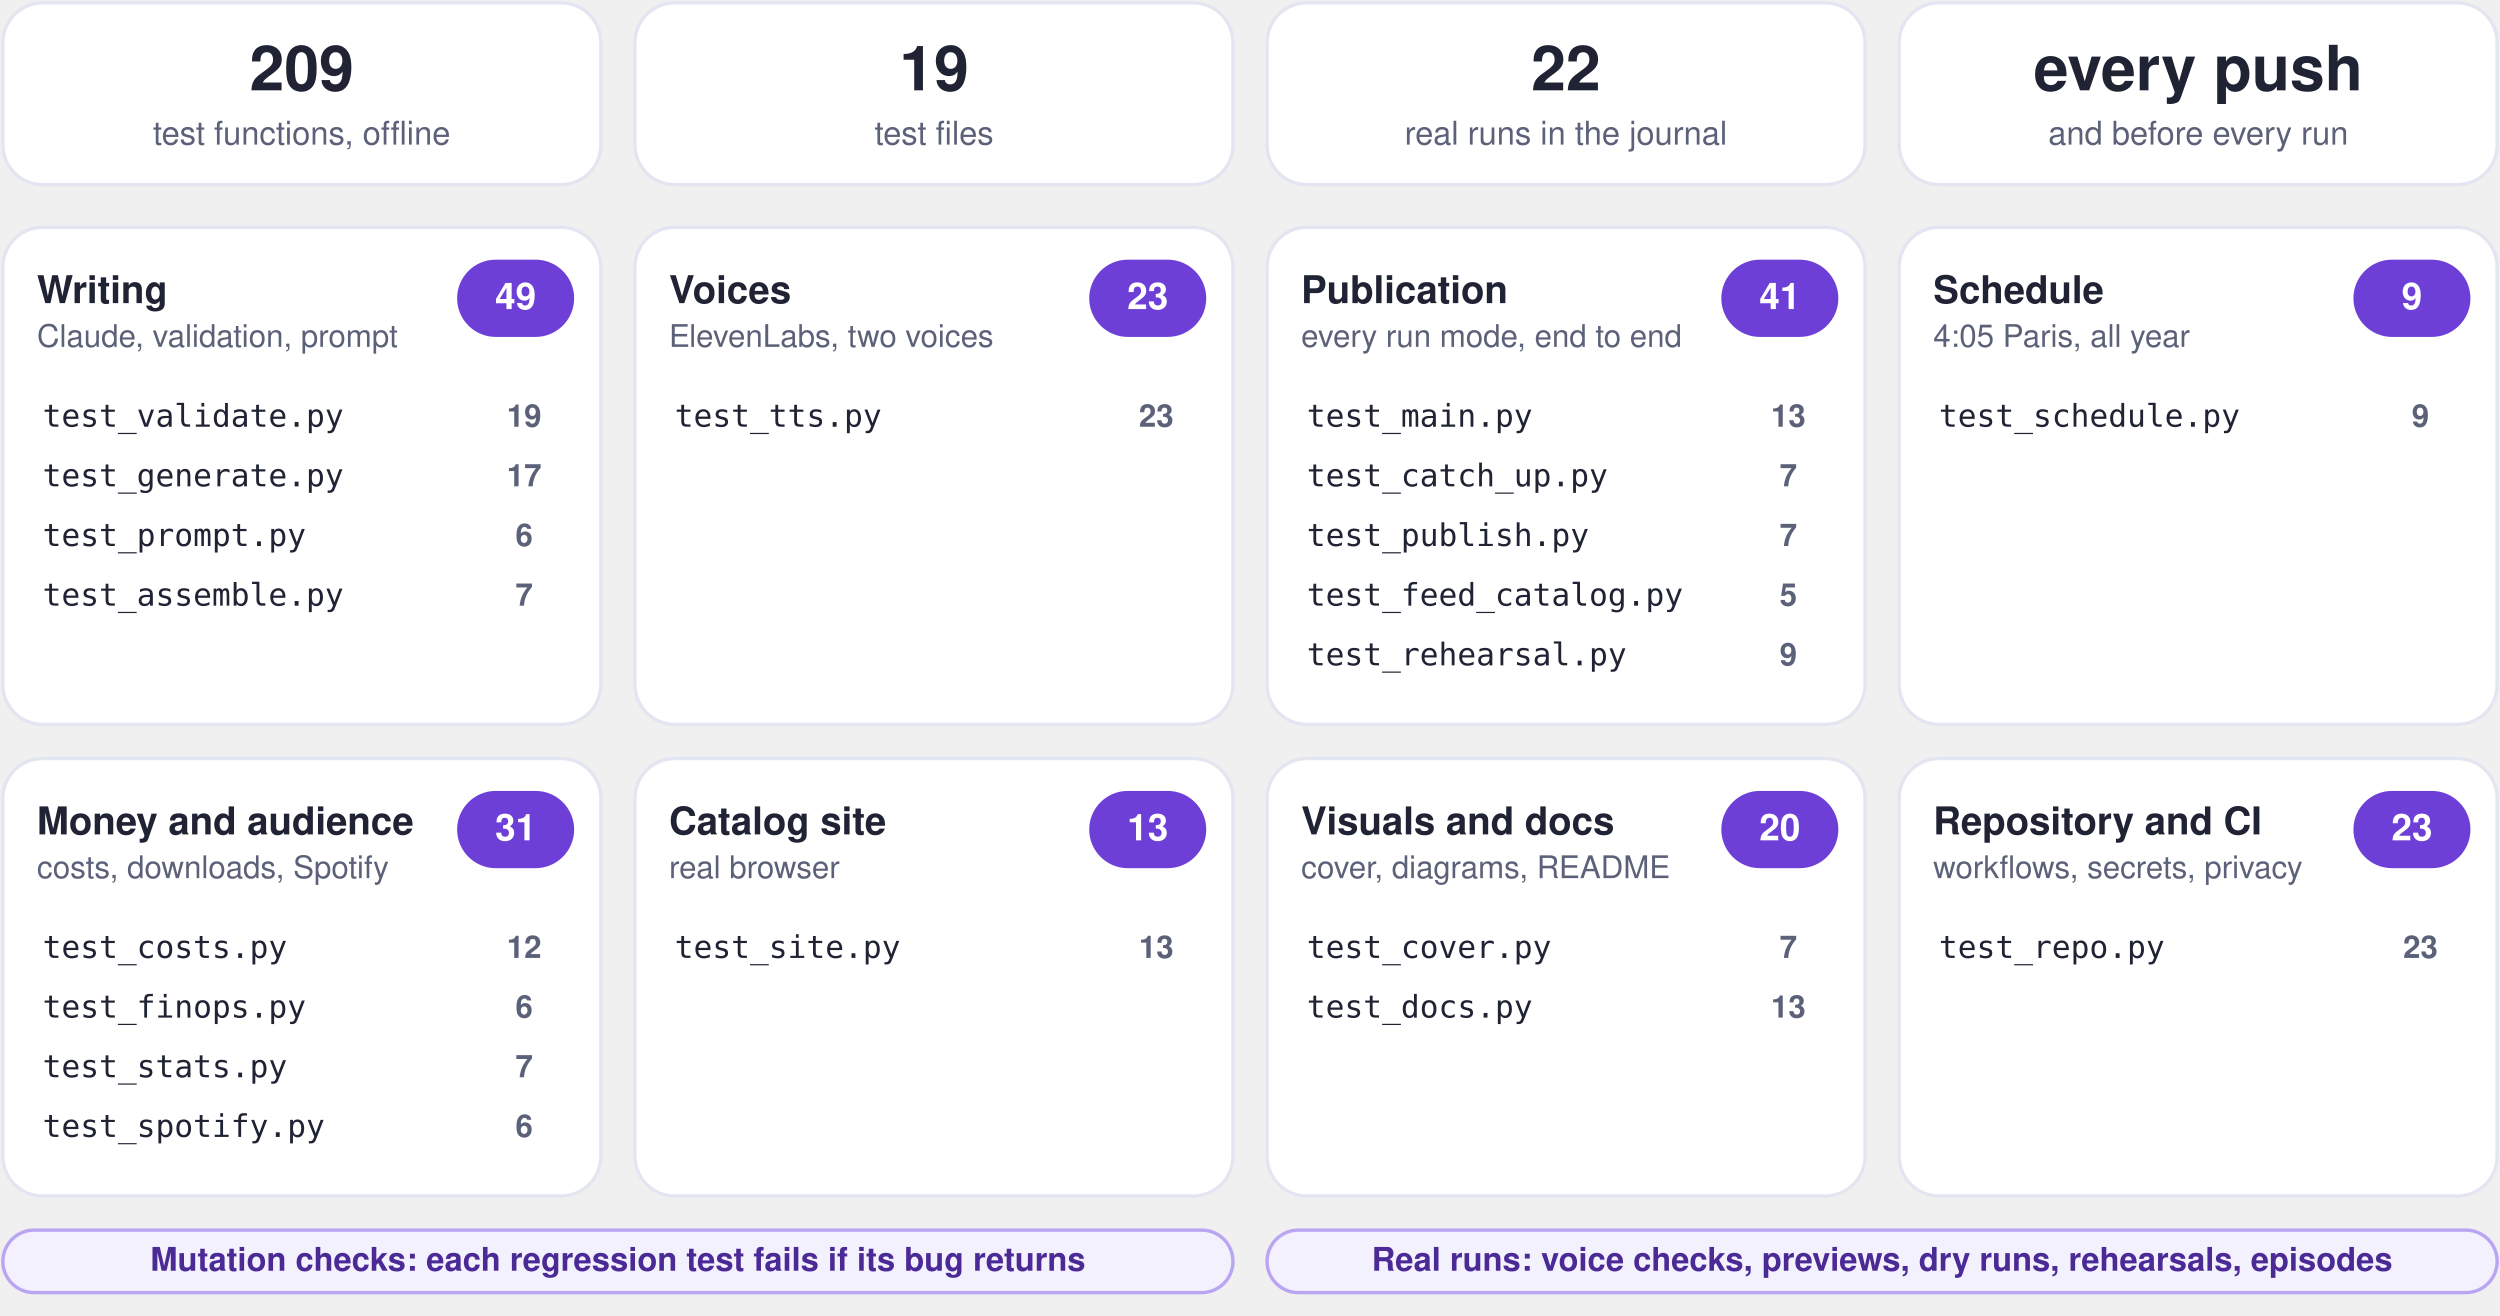
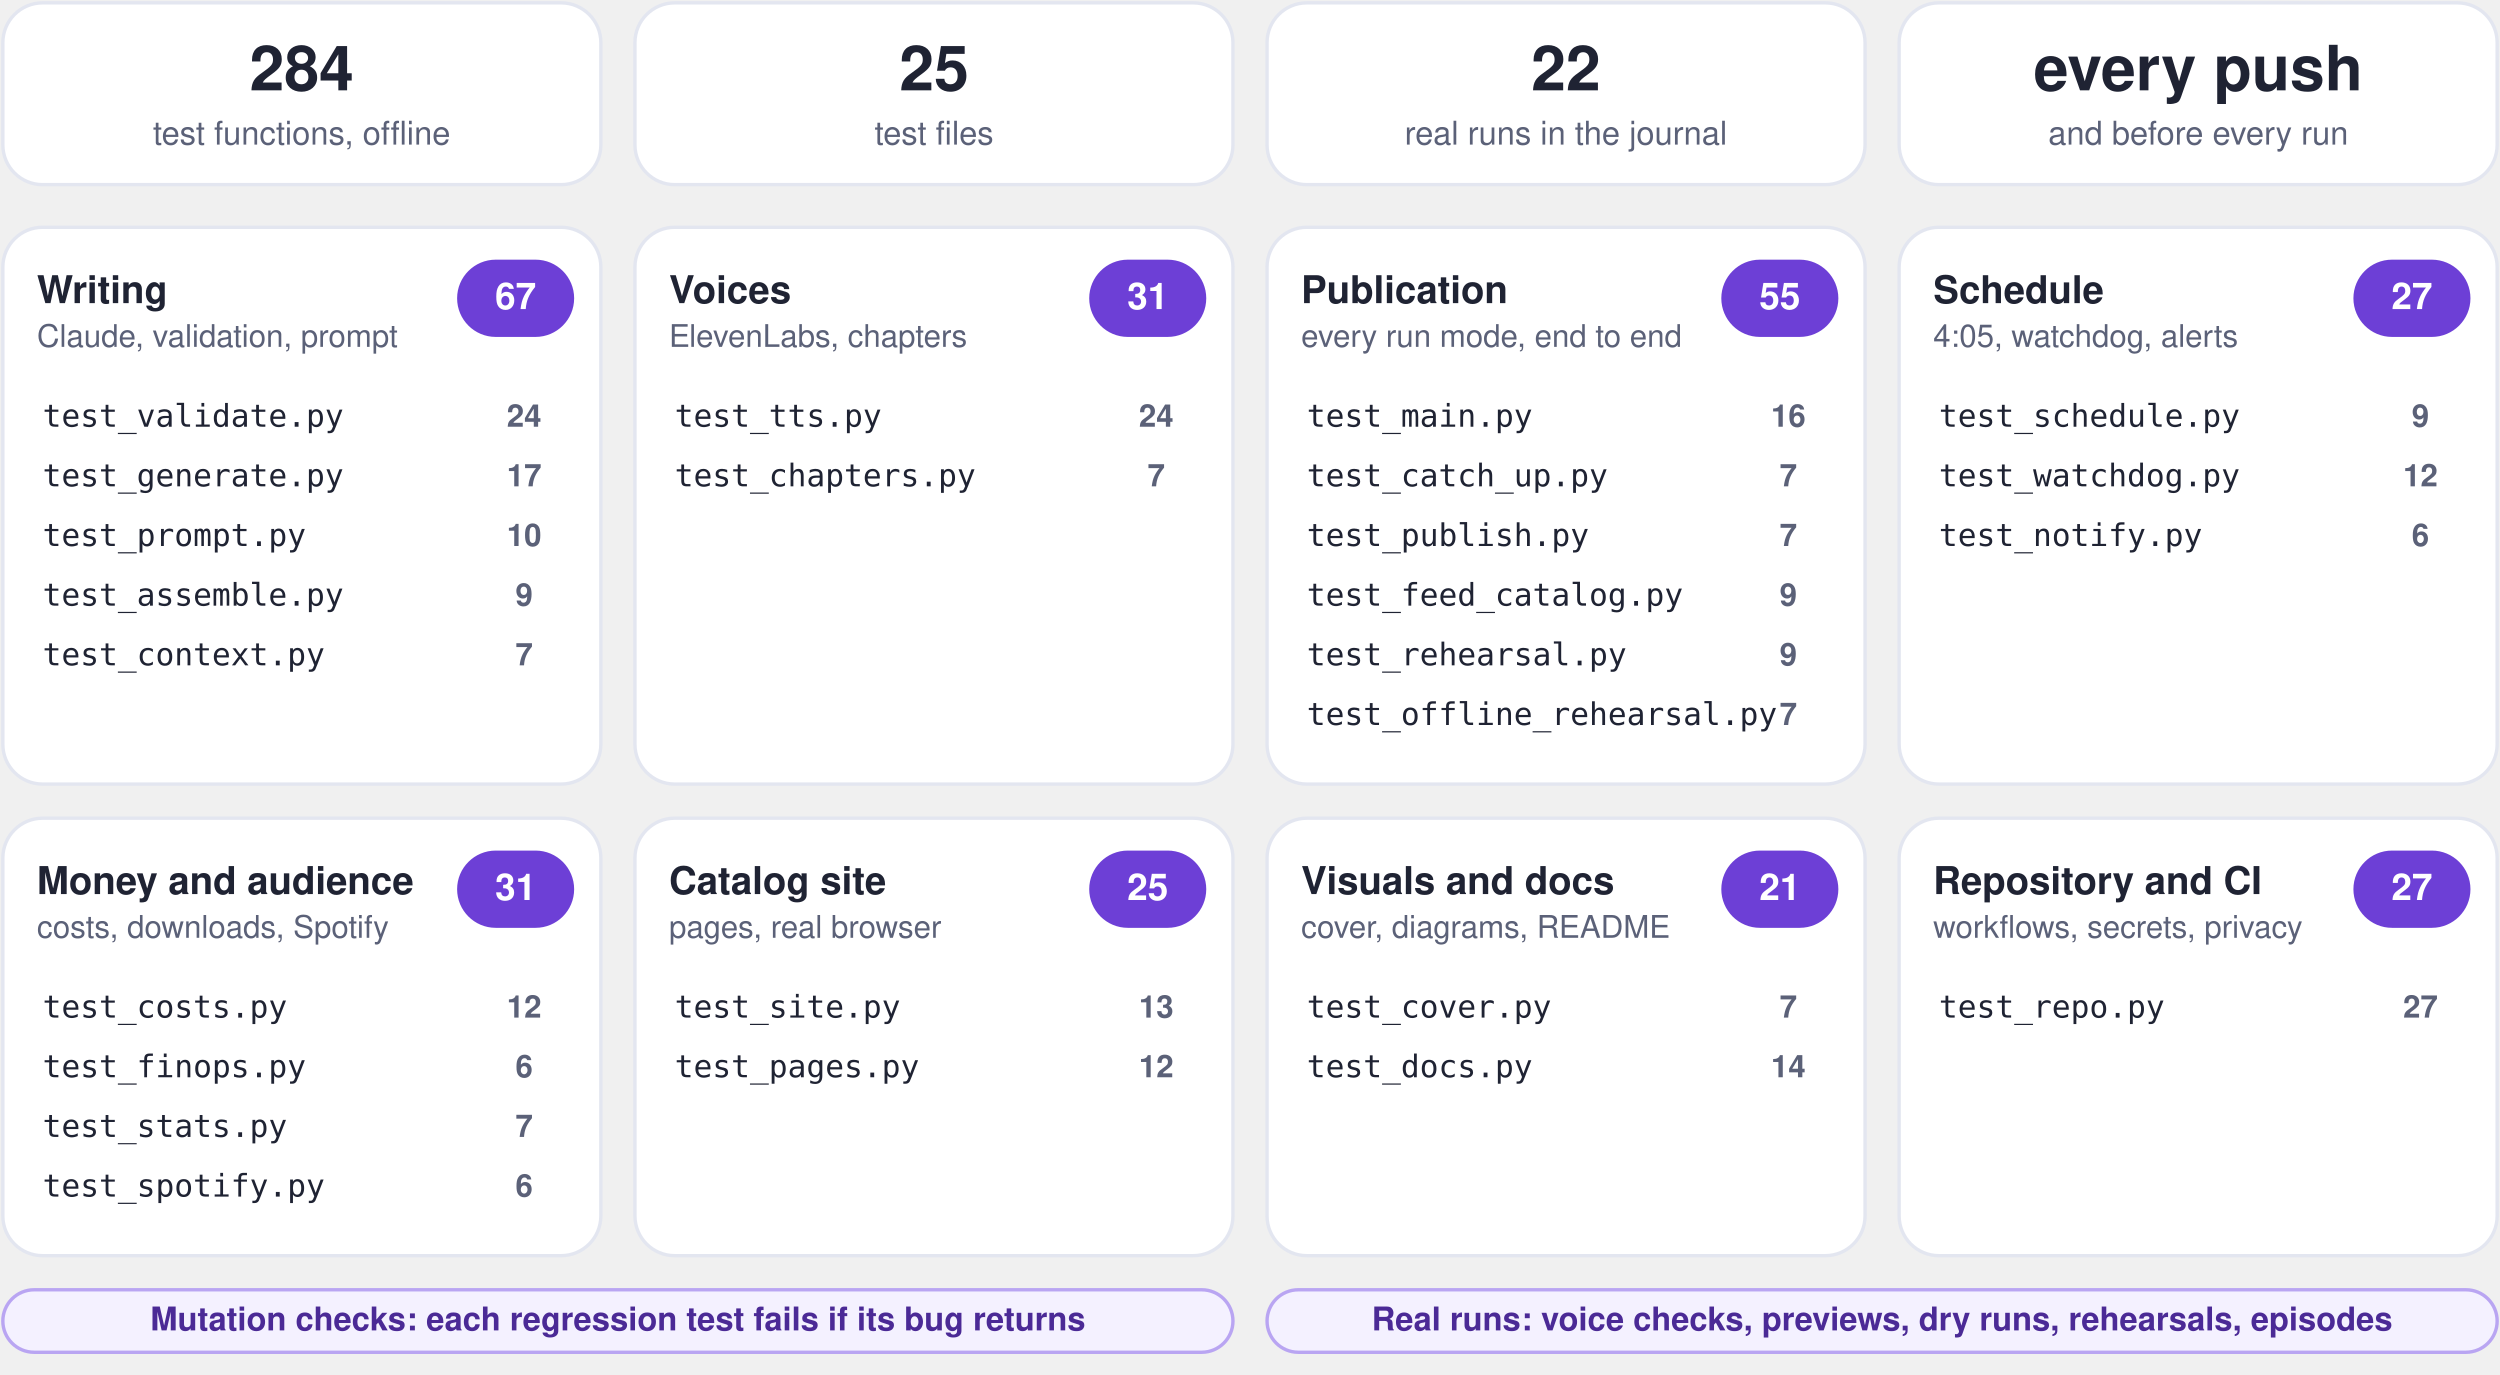
- <svg xmlns="http://www.w3.org/2000/svg" viewBox="0 0 880 463" width="880" height="463" role="img" aria-label="Test plan: 209 offline tests in 19 files">
+ <svg xmlns="http://www.w3.org/2000/svg" viewBox="0 0 880 484" width="880" height="484" role="img" aria-label="Test plan: 284 offline tests in 25 files">
  <g class="box">
    <rect x="1.0" y="1.0" width="210.5" height="64.0" rx="14" fill="#ffffff" stroke="#e3e6f0" stroke-width="1.2" class="frame" />
-     <text x="106.2" y="31.8" font-family="-apple-system, BlinkMacSystemFont, 'Segoe UI', Helvetica, Arial, sans-serif" font-size="22" font-weight="750" fill="#1f2333" text-anchor="middle">209</text>
+     <text x="106.2" y="31.8" font-family="-apple-system, BlinkMacSystemFont, 'Segoe UI', Helvetica, Arial, sans-serif" font-size="22" font-weight="750" fill="#1f2333" text-anchor="middle">284</text>
    <text x="106.2" y="50.9" font-family="-apple-system, BlinkMacSystemFont, 'Segoe UI', Helvetica, Arial, sans-serif" font-size="11.5" font-weight="500" fill="#5b6178" text-anchor="middle">test functions, offline</text>
  </g>
  <g class="box">
    <rect x="223.5" y="1.0" width="210.5" height="64.0" rx="14" fill="#ffffff" stroke="#e3e6f0" stroke-width="1.2" class="frame" />
-     <text x="328.8" y="31.8" font-family="-apple-system, BlinkMacSystemFont, 'Segoe UI', Helvetica, Arial, sans-serif" font-size="22" font-weight="750" fill="#1f2333" text-anchor="middle">19</text>
+     <text x="328.8" y="31.8" font-family="-apple-system, BlinkMacSystemFont, 'Segoe UI', Helvetica, Arial, sans-serif" font-size="22" font-weight="750" fill="#1f2333" text-anchor="middle">25</text>
    <text x="328.8" y="50.9" font-family="-apple-system, BlinkMacSystemFont, 'Segoe UI', Helvetica, Arial, sans-serif" font-size="11.5" font-weight="500" fill="#5b6178" text-anchor="middle">test files</text>
  </g>
  <g class="box">
    <rect x="446.0" y="1.0" width="210.5" height="64.0" rx="14" fill="#ffffff" stroke="#e3e6f0" stroke-width="1.2" class="frame" />
    <text x="551.2" y="31.8" font-family="-apple-system, BlinkMacSystemFont, 'Segoe UI', Helvetica, Arial, sans-serif" font-size="22" font-weight="750" fill="#1f2333" text-anchor="middle">22</text>
    <text x="551.2" y="50.9" font-family="-apple-system, BlinkMacSystemFont, 'Segoe UI', Helvetica, Arial, sans-serif" font-size="11.5" font-weight="500" fill="#5b6178" text-anchor="middle">real runs in the journal</text>
  </g>
  <g class="box">
    <rect x="668.5" y="1.0" width="210.5" height="64.0" rx="14" fill="#ffffff" stroke="#e3e6f0" stroke-width="1.2" class="frame" />
    <text x="773.8" y="31.8" font-family="-apple-system, BlinkMacSystemFont, 'Segoe UI', Helvetica, Arial, sans-serif" font-size="22" font-weight="750" fill="#1f2333" text-anchor="middle">every push</text>
    <text x="773.8" y="50.9" font-family="-apple-system, BlinkMacSystemFont, 'Segoe UI', Helvetica, Arial, sans-serif" font-size="11.5" font-weight="500" fill="#5b6178" text-anchor="middle">and before every run</text>
  </g>
-   <rect x="1.0" y="80.0" width="210.5" height="175.0" rx="14" fill="#ffffff" stroke="#e3e6f0" stroke-width="1.2" />
+   <rect x="1.0" y="80.0" width="210.5" height="196.0" rx="14" fill="#ffffff" stroke="#e3e6f0" stroke-width="1.2" />
  <g class="box">
    <rect x="9.0" y="90.0" width="152.5" height="40.0" rx="12" fill="none" stroke="none" stroke-width="1.2" class="frame" />
    <text x="13.0" y="106.7" font-family="-apple-system, BlinkMacSystemFont, 'Segoe UI', Helvetica, Arial, sans-serif" font-size="13.5" font-weight="700" fill="#1f2333" text-anchor="start">Writing</text>
    <text x="13.0" y="122.1" font-family="-apple-system, BlinkMacSystemFont, 'Segoe UI', Helvetica, Arial, sans-serif" font-size="11" font-weight="400" fill="#5b6178" text-anchor="start">Claude, validation, prompt</text>
  </g>
  <g class="box">
    <rect x="161.5" y="92.0" width="40.0" height="26.0" rx="13" fill="#6d3fd6" stroke="#6d3fd6" stroke-width="1.2" class="frame" />
-     <text x="181.5" y="108.8" font-family="-apple-system, BlinkMacSystemFont, 'Segoe UI', Helvetica, Arial, sans-serif" font-size="13" font-weight="700" fill="#ffffff" text-anchor="middle">49</text>
+     <text x="181.5" y="108.8" font-family="-apple-system, BlinkMacSystemFont, 'Segoe UI', Helvetica, Arial, sans-serif" font-size="13" font-weight="700" fill="#ffffff" text-anchor="middle">67</text>
  </g>
  <g class="box">
    <rect x="11.0" y="138.0" width="190.5" height="18.0" rx="12" fill="none" stroke="none" stroke-width="1.2" class="frame" />
    <text x="15.0" y="150.2" font-family="ui-monospace, SFMono-Regular, Menlo, Consolas, monospace" font-size="11" font-weight="500" fill="#1f2333" text-anchor="start">test_validate.py</text>
  </g>
  <g class="box">
    <rect x="167.5" y="138.0" width="34.0" height="18.0" rx="12" fill="none" stroke="none" stroke-width="1.2" class="frame" />
-     <text x="184.5" y="150.2" font-family="-apple-system, BlinkMacSystemFont, 'Segoe UI', Helvetica, Arial, sans-serif" font-size="11" font-weight="700" fill="#5b6178" text-anchor="middle">19</text>
+     <text x="184.5" y="150.2" font-family="-apple-system, BlinkMacSystemFont, 'Segoe UI', Helvetica, Arial, sans-serif" font-size="11" font-weight="700" fill="#5b6178" text-anchor="middle">24</text>
  </g>
  <g class="box">
    <rect x="11.0" y="159.0" width="190.5" height="18.0" rx="12" fill="none" stroke="none" stroke-width="1.2" class="frame" />
    <text x="15.0" y="171.2" font-family="ui-monospace, SFMono-Regular, Menlo, Consolas, monospace" font-size="11" font-weight="500" fill="#1f2333" text-anchor="start">test_generate.py</text>
  </g>
  <g class="box">
    <rect x="167.5" y="159.0" width="34.0" height="18.0" rx="12" fill="none" stroke="none" stroke-width="1.2" class="frame" />
    <text x="184.5" y="171.2" font-family="-apple-system, BlinkMacSystemFont, 'Segoe UI', Helvetica, Arial, sans-serif" font-size="11" font-weight="700" fill="#5b6178" text-anchor="middle">17</text>
  </g>
  <g class="box">
    <rect x="11.0" y="180.0" width="190.5" height="18.0" rx="12" fill="none" stroke="none" stroke-width="1.2" class="frame" />
    <text x="15.0" y="192.2" font-family="ui-monospace, SFMono-Regular, Menlo, Consolas, monospace" font-size="11" font-weight="500" fill="#1f2333" text-anchor="start">test_prompt.py</text>
  </g>
  <g class="box">
    <rect x="167.5" y="180.0" width="34.0" height="18.0" rx="12" fill="none" stroke="none" stroke-width="1.2" class="frame" />
-     <text x="184.5" y="192.2" font-family="-apple-system, BlinkMacSystemFont, 'Segoe UI', Helvetica, Arial, sans-serif" font-size="11" font-weight="700" fill="#5b6178" text-anchor="middle">6</text>
+     <text x="184.5" y="192.2" font-family="-apple-system, BlinkMacSystemFont, 'Segoe UI', Helvetica, Arial, sans-serif" font-size="11" font-weight="700" fill="#5b6178" text-anchor="middle">10</text>
  </g>
  <g class="box">
    <rect x="11.0" y="201.0" width="190.5" height="18.0" rx="12" fill="none" stroke="none" stroke-width="1.2" class="frame" />
    <text x="15.0" y="213.2" font-family="ui-monospace, SFMono-Regular, Menlo, Consolas, monospace" font-size="11" font-weight="500" fill="#1f2333" text-anchor="start">test_assemble.py</text>
  </g>
  <g class="box">
    <rect x="167.5" y="201.0" width="34.0" height="18.0" rx="12" fill="none" stroke="none" stroke-width="1.2" class="frame" />
-     <text x="184.5" y="213.2" font-family="-apple-system, BlinkMacSystemFont, 'Segoe UI', Helvetica, Arial, sans-serif" font-size="11" font-weight="700" fill="#5b6178" text-anchor="middle">7</text>
-   </g>
-   <rect x="223.5" y="80.0" width="210.5" height="175.0" rx="14" fill="#ffffff" stroke="#e3e6f0" stroke-width="1.2" />
+     <text x="184.5" y="213.2" font-family="-apple-system, BlinkMacSystemFont, 'Segoe UI', Helvetica, Arial, sans-serif" font-size="11" font-weight="700" fill="#5b6178" text-anchor="middle">9</text>
+   </g>
+   <g class="box">
+     <rect x="11.0" y="222.0" width="190.5" height="18.0" rx="12" fill="none" stroke="none" stroke-width="1.2" class="frame" />
+     <text x="15.0" y="234.2" font-family="ui-monospace, SFMono-Regular, Menlo, Consolas, monospace" font-size="11" font-weight="500" fill="#1f2333" text-anchor="start">test_context.py</text>
+   </g>
+   <g class="box">
+     <rect x="167.5" y="222.0" width="34.0" height="18.0" rx="12" fill="none" stroke="none" stroke-width="1.2" class="frame" />
+     <text x="184.5" y="234.2" font-family="-apple-system, BlinkMacSystemFont, 'Segoe UI', Helvetica, Arial, sans-serif" font-size="11" font-weight="700" fill="#5b6178" text-anchor="middle">7</text>
+   </g>
+   <rect x="223.5" y="80.0" width="210.5" height="196.0" rx="14" fill="#ffffff" stroke="#e3e6f0" stroke-width="1.2" />
  <g class="box">
    <rect x="231.5" y="90.0" width="152.5" height="40.0" rx="12" fill="none" stroke="none" stroke-width="1.2" class="frame" />
    <text x="235.5" y="106.7" font-family="-apple-system, BlinkMacSystemFont, 'Segoe UI', Helvetica, Arial, sans-serif" font-size="13.5" font-weight="700" fill="#1f2333" text-anchor="start">Voices</text>
-     <text x="235.5" y="122.1" font-family="-apple-system, BlinkMacSystemFont, 'Segoe UI', Helvetica, Arial, sans-serif" font-size="11" font-weight="400" fill="#5b6178" text-anchor="start">ElevenLabs, two voices</text>
+     <text x="235.5" y="122.1" font-family="-apple-system, BlinkMacSystemFont, 'Segoe UI', Helvetica, Arial, sans-serif" font-size="11" font-weight="400" fill="#5b6178" text-anchor="start">ElevenLabs, chapters</text>
  </g>
  <g class="box">
    <rect x="384.0" y="92.0" width="40.0" height="26.0" rx="13" fill="#6d3fd6" stroke="#6d3fd6" stroke-width="1.2" class="frame" />
-     <text x="404.0" y="108.8" font-family="-apple-system, BlinkMacSystemFont, 'Segoe UI', Helvetica, Arial, sans-serif" font-size="13" font-weight="700" fill="#ffffff" text-anchor="middle">23</text>
+     <text x="404.0" y="108.8" font-family="-apple-system, BlinkMacSystemFont, 'Segoe UI', Helvetica, Arial, sans-serif" font-size="13" font-weight="700" fill="#ffffff" text-anchor="middle">31</text>
  </g>
  <g class="box">
    <rect x="233.5" y="138.0" width="190.5" height="18.0" rx="12" fill="none" stroke="none" stroke-width="1.2" class="frame" />
    <text x="237.5" y="150.2" font-family="ui-monospace, SFMono-Regular, Menlo, Consolas, monospace" font-size="11" font-weight="500" fill="#1f2333" text-anchor="start">test_tts.py</text>
  </g>
  <g class="box">
    <rect x="390.0" y="138.0" width="34.0" height="18.0" rx="12" fill="none" stroke="none" stroke-width="1.2" class="frame" />
-     <text x="407.0" y="150.2" font-family="-apple-system, BlinkMacSystemFont, 'Segoe UI', Helvetica, Arial, sans-serif" font-size="11" font-weight="700" fill="#5b6178" text-anchor="middle">23</text>
-   </g>
-   <rect x="446.0" y="80.0" width="210.5" height="175.0" rx="14" fill="#ffffff" stroke="#e3e6f0" stroke-width="1.2" />
+     <text x="407.0" y="150.2" font-family="-apple-system, BlinkMacSystemFont, 'Segoe UI', Helvetica, Arial, sans-serif" font-size="11" font-weight="700" fill="#5b6178" text-anchor="middle">24</text>
+   </g>
+   <g class="box">
+     <rect x="233.5" y="159.0" width="190.5" height="18.0" rx="12" fill="none" stroke="none" stroke-width="1.2" class="frame" />
+     <text x="237.5" y="171.2" font-family="ui-monospace, SFMono-Regular, Menlo, Consolas, monospace" font-size="11" font-weight="500" fill="#1f2333" text-anchor="start">test_chapters.py</text>
+   </g>
+   <g class="box">
+     <rect x="390.0" y="159.0" width="34.0" height="18.0" rx="12" fill="none" stroke="none" stroke-width="1.2" class="frame" />
+     <text x="407.0" y="171.2" font-family="-apple-system, BlinkMacSystemFont, 'Segoe UI', Helvetica, Arial, sans-serif" font-size="11" font-weight="700" fill="#5b6178" text-anchor="middle">7</text>
+   </g>
+   <rect x="446.0" y="80.0" width="210.5" height="196.0" rx="14" fill="#ffffff" stroke="#e3e6f0" stroke-width="1.2" />
  <g class="box">
    <rect x="454.0" y="90.0" width="152.5" height="40.0" rx="12" fill="none" stroke="none" stroke-width="1.2" class="frame" />
    <text x="458.0" y="106.7" font-family="-apple-system, BlinkMacSystemFont, 'Segoe UI', Helvetica, Arial, sans-serif" font-size="13.5" font-weight="700" fill="#1f2333" text-anchor="start">Publication</text>
    <text x="458.0" y="122.1" font-family="-apple-system, BlinkMacSystemFont, 'Segoe UI', Helvetica, Arial, sans-serif" font-size="11" font-weight="400" fill="#5b6178" text-anchor="start">every run mode, end to end</text>
  </g>
  <g class="box">
    <rect x="606.5" y="92.0" width="40.0" height="26.0" rx="13" fill="#6d3fd6" stroke="#6d3fd6" stroke-width="1.2" class="frame" />
-     <text x="626.5" y="108.8" font-family="-apple-system, BlinkMacSystemFont, 'Segoe UI', Helvetica, Arial, sans-serif" font-size="13" font-weight="700" fill="#ffffff" text-anchor="middle">41</text>
+     <text x="626.5" y="108.8" font-family="-apple-system, BlinkMacSystemFont, 'Segoe UI', Helvetica, Arial, sans-serif" font-size="13" font-weight="700" fill="#ffffff" text-anchor="middle">55</text>
  </g>
  <g class="box">
    <rect x="456.0" y="138.0" width="190.5" height="18.0" rx="12" fill="none" stroke="none" stroke-width="1.2" class="frame" />
    <text x="460.0" y="150.2" font-family="ui-monospace, SFMono-Regular, Menlo, Consolas, monospace" font-size="11" font-weight="500" fill="#1f2333" text-anchor="start">test_main.py</text>
  </g>
  <g class="box">
    <rect x="612.5" y="138.0" width="34.0" height="18.0" rx="12" fill="none" stroke="none" stroke-width="1.2" class="frame" />
-     <text x="629.5" y="150.2" font-family="-apple-system, BlinkMacSystemFont, 'Segoe UI', Helvetica, Arial, sans-serif" font-size="11" font-weight="700" fill="#5b6178" text-anchor="middle">13</text>
+     <text x="629.5" y="150.2" font-family="-apple-system, BlinkMacSystemFont, 'Segoe UI', Helvetica, Arial, sans-serif" font-size="11" font-weight="700" fill="#5b6178" text-anchor="middle">16</text>
  </g>
  <g class="box">
    <rect x="456.0" y="159.0" width="190.5" height="18.0" rx="12" fill="none" stroke="none" stroke-width="1.2" class="frame" />
    <text x="460.0" y="171.2" font-family="ui-monospace, SFMono-Regular, Menlo, Consolas, monospace" font-size="11" font-weight="500" fill="#1f2333" text-anchor="start">test_catch_up.py</text>
  </g>
  <g class="box">
    <rect x="612.5" y="159.0" width="34.0" height="18.0" rx="12" fill="none" stroke="none" stroke-width="1.2" class="frame" />
    <text x="629.5" y="171.2" font-family="-apple-system, BlinkMacSystemFont, 'Segoe UI', Helvetica, Arial, sans-serif" font-size="11" font-weight="700" fill="#5b6178" text-anchor="middle">7</text>
  </g>
  <g class="box">
    <rect x="456.0" y="180.0" width="190.5" height="18.0" rx="12" fill="none" stroke="none" stroke-width="1.2" class="frame" />
    <text x="460.0" y="192.2" font-family="ui-monospace, SFMono-Regular, Menlo, Consolas, monospace" font-size="11" font-weight="500" fill="#1f2333" text-anchor="start">test_publish.py</text>
  </g>
  <g class="box">
    <rect x="612.5" y="180.0" width="34.0" height="18.0" rx="12" fill="none" stroke="none" stroke-width="1.2" class="frame" />
    <text x="629.5" y="192.2" font-family="-apple-system, BlinkMacSystemFont, 'Segoe UI', Helvetica, Arial, sans-serif" font-size="11" font-weight="700" fill="#5b6178" text-anchor="middle">7</text>
  </g>
  <g class="box">
    <rect x="456.0" y="201.0" width="190.5" height="18.0" rx="12" fill="none" stroke="none" stroke-width="1.2" class="frame" />
    <text x="460.0" y="213.2" font-family="ui-monospace, SFMono-Regular, Menlo, Consolas, monospace" font-size="11" font-weight="500" fill="#1f2333" text-anchor="start">test_feed_catalog.py</text>
  </g>
  <g class="box">
    <rect x="612.5" y="201.0" width="34.0" height="18.0" rx="12" fill="none" stroke="none" stroke-width="1.2" class="frame" />
-     <text x="629.5" y="213.2" font-family="-apple-system, BlinkMacSystemFont, 'Segoe UI', Helvetica, Arial, sans-serif" font-size="11" font-weight="700" fill="#5b6178" text-anchor="middle">5</text>
+     <text x="629.5" y="213.2" font-family="-apple-system, BlinkMacSystemFont, 'Segoe UI', Helvetica, Arial, sans-serif" font-size="11" font-weight="700" fill="#5b6178" text-anchor="middle">9</text>
  </g>
  <g class="box">
    <rect x="456.0" y="222.0" width="190.5" height="18.0" rx="12" fill="none" stroke="none" stroke-width="1.2" class="frame" />
    <text x="460.0" y="234.2" font-family="ui-monospace, SFMono-Regular, Menlo, Consolas, monospace" font-size="11" font-weight="500" fill="#1f2333" text-anchor="start">test_rehearsal.py</text>
  </g>
  <g class="box">
    <rect x="612.5" y="222.0" width="34.0" height="18.0" rx="12" fill="none" stroke="none" stroke-width="1.2" class="frame" />
    <text x="629.5" y="234.2" font-family="-apple-system, BlinkMacSystemFont, 'Segoe UI', Helvetica, Arial, sans-serif" font-size="11" font-weight="700" fill="#5b6178" text-anchor="middle">9</text>
  </g>
-   <rect x="668.5" y="80.0" width="210.5" height="175.0" rx="14" fill="#ffffff" stroke="#e3e6f0" stroke-width="1.2" />
+   <g class="box">
+     <rect x="456.0" y="243.0" width="190.5" height="18.0" rx="12" fill="none" stroke="none" stroke-width="1.2" class="frame" />
+     <text x="460.0" y="255.2" font-family="ui-monospace, SFMono-Regular, Menlo, Consolas, monospace" font-size="11" font-weight="500" fill="#1f2333" text-anchor="start">test_offline_rehearsal.py</text>
+   </g>
+   <g class="box">
+     <rect x="612.5" y="243.0" width="34.0" height="18.0" rx="12" fill="none" stroke="none" stroke-width="1.2" class="frame" />
+     <text x="629.5" y="255.2" font-family="-apple-system, BlinkMacSystemFont, 'Segoe UI', Helvetica, Arial, sans-serif" font-size="11" font-weight="700" fill="#5b6178" text-anchor="middle">7</text>
+   </g>
+   <rect x="668.5" y="80.0" width="210.5" height="196.0" rx="14" fill="#ffffff" stroke="#e3e6f0" stroke-width="1.2" />
  <g class="box">
    <rect x="676.5" y="90.0" width="152.5" height="40.0" rx="12" fill="none" stroke="none" stroke-width="1.2" class="frame" />
    <text x="680.5" y="106.7" font-family="-apple-system, BlinkMacSystemFont, 'Segoe UI', Helvetica, Arial, sans-serif" font-size="13.5" font-weight="700" fill="#1f2333" text-anchor="start">Schedule</text>
-     <text x="680.5" y="122.1" font-family="-apple-system, BlinkMacSystemFont, 'Segoe UI', Helvetica, Arial, sans-serif" font-size="11" font-weight="400" fill="#5b6178" text-anchor="start">4:05 Paris, all year</text>
+     <text x="680.5" y="122.1" font-family="-apple-system, BlinkMacSystemFont, 'Segoe UI', Helvetica, Arial, sans-serif" font-size="11" font-weight="400" fill="#5b6178" text-anchor="start">4:05, watchdog, alerts</text>
  </g>
  <g class="box">
    <rect x="829.0" y="92.0" width="40.0" height="26.0" rx="13" fill="#6d3fd6" stroke="#6d3fd6" stroke-width="1.2" class="frame" />
-     <text x="849.0" y="108.8" font-family="-apple-system, BlinkMacSystemFont, 'Segoe UI', Helvetica, Arial, sans-serif" font-size="13" font-weight="700" fill="#ffffff" text-anchor="middle">9</text>
+     <text x="849.0" y="108.8" font-family="-apple-system, BlinkMacSystemFont, 'Segoe UI', Helvetica, Arial, sans-serif" font-size="13" font-weight="700" fill="#ffffff" text-anchor="middle">27</text>
  </g>
  <g class="box">
    <rect x="678.5" y="138.0" width="190.5" height="18.0" rx="12" fill="none" stroke="none" stroke-width="1.2" class="frame" />
    <text x="682.5" y="150.2" font-family="ui-monospace, SFMono-Regular, Menlo, Consolas, monospace" font-size="11" font-weight="500" fill="#1f2333" text-anchor="start">test_schedule.py</text>
  </g>
  <g class="box">
    <rect x="835.0" y="138.0" width="34.0" height="18.0" rx="12" fill="none" stroke="none" stroke-width="1.2" class="frame" />
    <text x="852.0" y="150.2" font-family="-apple-system, BlinkMacSystemFont, 'Segoe UI', Helvetica, Arial, sans-serif" font-size="11" font-weight="700" fill="#5b6178" text-anchor="middle">9</text>
  </g>
-   <rect x="1.0" y="267.0" width="210.5" height="154.0" rx="14" fill="#ffffff" stroke="#e3e6f0" stroke-width="1.2" />
-   <g class="box">
-     <rect x="9.0" y="277.0" width="152.5" height="40.0" rx="12" fill="none" stroke="none" stroke-width="1.2" class="frame" />
-     <text x="13.0" y="293.7" font-family="-apple-system, BlinkMacSystemFont, 'Segoe UI', Helvetica, Arial, sans-serif" font-size="13.5" font-weight="700" fill="#1f2333" text-anchor="start">Money and audience</text>
-     <text x="13.0" y="309.1" font-family="-apple-system, BlinkMacSystemFont, 'Segoe UI', Helvetica, Arial, sans-serif" font-size="11" font-weight="400" fill="#5b6178" text-anchor="start">costs, downloads, Spotify</text>
-   </g>
-   <g class="box">
-     <rect x="161.5" y="279.0" width="40.0" height="26.0" rx="13" fill="#6d3fd6" stroke="#6d3fd6" stroke-width="1.2" class="frame" />
-     <text x="181.5" y="295.8" font-family="-apple-system, BlinkMacSystemFont, 'Segoe UI', Helvetica, Arial, sans-serif" font-size="13" font-weight="700" fill="#ffffff" text-anchor="middle">31</text>
-   </g>
-   <g class="box">
-     <rect x="11.0" y="325.0" width="190.5" height="18.0" rx="12" fill="none" stroke="none" stroke-width="1.2" class="frame" />
-     <text x="15.0" y="337.2" font-family="ui-monospace, SFMono-Regular, Menlo, Consolas, monospace" font-size="11" font-weight="500" fill="#1f2333" text-anchor="start">test_costs.py</text>
-   </g>
-   <g class="box">
-     <rect x="167.5" y="325.0" width="34.0" height="18.0" rx="12" fill="none" stroke="none" stroke-width="1.2" class="frame" />
-     <text x="184.5" y="337.2" font-family="-apple-system, BlinkMacSystemFont, 'Segoe UI', Helvetica, Arial, sans-serif" font-size="11" font-weight="700" fill="#5b6178" text-anchor="middle">12</text>
+   <g class="box">
+     <rect x="678.5" y="159.0" width="190.5" height="18.0" rx="12" fill="none" stroke="none" stroke-width="1.2" class="frame" />
+     <text x="682.5" y="171.2" font-family="ui-monospace, SFMono-Regular, Menlo, Consolas, monospace" font-size="11" font-weight="500" fill="#1f2333" text-anchor="start">test_watchdog.py</text>
+   </g>
+   <g class="box">
+     <rect x="835.0" y="159.0" width="34.0" height="18.0" rx="12" fill="none" stroke="none" stroke-width="1.2" class="frame" />
+     <text x="852.0" y="171.2" font-family="-apple-system, BlinkMacSystemFont, 'Segoe UI', Helvetica, Arial, sans-serif" font-size="11" font-weight="700" fill="#5b6178" text-anchor="middle">12</text>
+   </g>
+   <g class="box">
+     <rect x="678.5" y="180.0" width="190.5" height="18.0" rx="12" fill="none" stroke="none" stroke-width="1.2" class="frame" />
+     <text x="682.5" y="192.2" font-family="ui-monospace, SFMono-Regular, Menlo, Consolas, monospace" font-size="11" font-weight="500" fill="#1f2333" text-anchor="start">test_notify.py</text>
+   </g>
+   <g class="box">
+     <rect x="835.0" y="180.0" width="34.0" height="18.0" rx="12" fill="none" stroke="none" stroke-width="1.2" class="frame" />
+     <text x="852.0" y="192.2" font-family="-apple-system, BlinkMacSystemFont, 'Segoe UI', Helvetica, Arial, sans-serif" font-size="11" font-weight="700" fill="#5b6178" text-anchor="middle">6</text>
+   </g>
+   <rect x="1.0" y="288.0" width="210.5" height="154.0" rx="14" fill="#ffffff" stroke="#e3e6f0" stroke-width="1.2" />
+   <g class="box">
+     <rect x="9.0" y="298.0" width="152.5" height="40.0" rx="12" fill="none" stroke="none" stroke-width="1.2" class="frame" />
+     <text x="13.0" y="314.7" font-family="-apple-system, BlinkMacSystemFont, 'Segoe UI', Helvetica, Arial, sans-serif" font-size="13.5" font-weight="700" fill="#1f2333" text-anchor="start">Money and audience</text>
+     <text x="13.0" y="330.1" font-family="-apple-system, BlinkMacSystemFont, 'Segoe UI', Helvetica, Arial, sans-serif" font-size="11" font-weight="400" fill="#5b6178" text-anchor="start">costs, downloads, Spotify</text>
+   </g>
+   <g class="box">
+     <rect x="161.5" y="300.0" width="40.0" height="26.0" rx="13" fill="#6d3fd6" stroke="#6d3fd6" stroke-width="1.2" class="frame" />
+     <text x="181.5" y="316.8" font-family="-apple-system, BlinkMacSystemFont, 'Segoe UI', Helvetica, Arial, sans-serif" font-size="13" font-weight="700" fill="#ffffff" text-anchor="middle">31</text>
  </g>
  <g class="box">
    <rect x="11.0" y="346.0" width="190.5" height="18.0" rx="12" fill="none" stroke="none" stroke-width="1.2" class="frame" />
-     <text x="15.0" y="358.2" font-family="ui-monospace, SFMono-Regular, Menlo, Consolas, monospace" font-size="11" font-weight="500" fill="#1f2333" text-anchor="start">test_finops.py</text>
+     <text x="15.0" y="358.2" font-family="ui-monospace, SFMono-Regular, Menlo, Consolas, monospace" font-size="11" font-weight="500" fill="#1f2333" text-anchor="start">test_costs.py</text>
  </g>
  <g class="box">
    <rect x="167.5" y="346.0" width="34.0" height="18.0" rx="12" fill="none" stroke="none" stroke-width="1.2" class="frame" />
-     <text x="184.5" y="358.2" font-family="-apple-system, BlinkMacSystemFont, 'Segoe UI', Helvetica, Arial, sans-serif" font-size="11" font-weight="700" fill="#5b6178" text-anchor="middle">6</text>
+     <text x="184.5" y="358.2" font-family="-apple-system, BlinkMacSystemFont, 'Segoe UI', Helvetica, Arial, sans-serif" font-size="11" font-weight="700" fill="#5b6178" text-anchor="middle">12</text>
  </g>
  <g class="box">
    <rect x="11.0" y="367.0" width="190.5" height="18.0" rx="12" fill="none" stroke="none" stroke-width="1.2" class="frame" />
-     <text x="15.0" y="379.2" font-family="ui-monospace, SFMono-Regular, Menlo, Consolas, monospace" font-size="11" font-weight="500" fill="#1f2333" text-anchor="start">test_stats.py</text>
+     <text x="15.0" y="379.2" font-family="ui-monospace, SFMono-Regular, Menlo, Consolas, monospace" font-size="11" font-weight="500" fill="#1f2333" text-anchor="start">test_finops.py</text>
  </g>
  <g class="box">
    <rect x="167.5" y="367.0" width="34.0" height="18.0" rx="12" fill="none" stroke="none" stroke-width="1.2" class="frame" />
-     <text x="184.5" y="379.2" font-family="-apple-system, BlinkMacSystemFont, 'Segoe UI', Helvetica, Arial, sans-serif" font-size="11" font-weight="700" fill="#5b6178" text-anchor="middle">7</text>
+     <text x="184.5" y="379.2" font-family="-apple-system, BlinkMacSystemFont, 'Segoe UI', Helvetica, Arial, sans-serif" font-size="11" font-weight="700" fill="#5b6178" text-anchor="middle">6</text>
  </g>
  <g class="box">
    <rect x="11.0" y="388.0" width="190.5" height="18.0" rx="12" fill="none" stroke="none" stroke-width="1.2" class="frame" />
-     <text x="15.0" y="400.2" font-family="ui-monospace, SFMono-Regular, Menlo, Consolas, monospace" font-size="11" font-weight="500" fill="#1f2333" text-anchor="start">test_spotify.py</text>
+     <text x="15.0" y="400.2" font-family="ui-monospace, SFMono-Regular, Menlo, Consolas, monospace" font-size="11" font-weight="500" fill="#1f2333" text-anchor="start">test_stats.py</text>
  </g>
  <g class="box">
    <rect x="167.5" y="388.0" width="34.0" height="18.0" rx="12" fill="none" stroke="none" stroke-width="1.2" class="frame" />
-     <text x="184.5" y="400.2" font-family="-apple-system, BlinkMacSystemFont, 'Segoe UI', Helvetica, Arial, sans-serif" font-size="11" font-weight="700" fill="#5b6178" text-anchor="middle">6</text>
-   </g>
-   <rect x="223.5" y="267.0" width="210.5" height="154.0" rx="14" fill="#ffffff" stroke="#e3e6f0" stroke-width="1.2" />
-   <g class="box">
-     <rect x="231.5" y="277.0" width="152.5" height="40.0" rx="12" fill="none" stroke="none" stroke-width="1.2" class="frame" />
-     <text x="235.5" y="293.7" font-family="-apple-system, BlinkMacSystemFont, 'Segoe UI', Helvetica, Arial, sans-serif" font-size="13.5" font-weight="700" fill="#1f2333" text-anchor="start">Catalog site</text>
-     <text x="235.5" y="309.1" font-family="-apple-system, BlinkMacSystemFont, 'Segoe UI', Helvetica, Arial, sans-serif" font-size="11" font-weight="400" fill="#5b6178" text-anchor="start">real browser</text>
-   </g>
-   <g class="box">
-     <rect x="384.0" y="279.0" width="40.0" height="26.0" rx="13" fill="#6d3fd6" stroke="#6d3fd6" stroke-width="1.2" class="frame" />
-     <text x="404.0" y="295.8" font-family="-apple-system, BlinkMacSystemFont, 'Segoe UI', Helvetica, Arial, sans-serif" font-size="13" font-weight="700" fill="#ffffff" text-anchor="middle">13</text>
-   </g>
-   <g class="box">
-     <rect x="233.5" y="325.0" width="190.5" height="18.0" rx="12" fill="none" stroke="none" stroke-width="1.2" class="frame" />
-     <text x="237.5" y="337.2" font-family="ui-monospace, SFMono-Regular, Menlo, Consolas, monospace" font-size="11" font-weight="500" fill="#1f2333" text-anchor="start">test_site.py</text>
-   </g>
-   <g class="box">
-     <rect x="390.0" y="325.0" width="34.0" height="18.0" rx="12" fill="none" stroke="none" stroke-width="1.2" class="frame" />
-     <text x="407.0" y="337.2" font-family="-apple-system, BlinkMacSystemFont, 'Segoe UI', Helvetica, Arial, sans-serif" font-size="11" font-weight="700" fill="#5b6178" text-anchor="middle">13</text>
-   </g>
-   <rect x="446.0" y="267.0" width="210.5" height="154.0" rx="14" fill="#ffffff" stroke="#e3e6f0" stroke-width="1.2" />
-   <g class="box">
-     <rect x="454.0" y="277.0" width="152.5" height="40.0" rx="12" fill="none" stroke="none" stroke-width="1.2" class="frame" />
-     <text x="458.0" y="293.7" font-family="-apple-system, BlinkMacSystemFont, 'Segoe UI', Helvetica, Arial, sans-serif" font-size="13.5" font-weight="700" fill="#1f2333" text-anchor="start">Visuals and docs</text>
-     <text x="458.0" y="309.1" font-family="-apple-system, BlinkMacSystemFont, 'Segoe UI', Helvetica, Arial, sans-serif" font-size="11" font-weight="400" fill="#5b6178" text-anchor="start">cover, diagrams, README</text>
-   </g>
-   <g class="box">
-     <rect x="606.5" y="279.0" width="40.0" height="26.0" rx="13" fill="#6d3fd6" stroke="#6d3fd6" stroke-width="1.2" class="frame" />
-     <text x="626.5" y="295.8" font-family="-apple-system, BlinkMacSystemFont, 'Segoe UI', Helvetica, Arial, sans-serif" font-size="13" font-weight="700" fill="#ffffff" text-anchor="middle">20</text>
-   </g>
-   <g class="box">
-     <rect x="456.0" y="325.0" width="190.5" height="18.0" rx="12" fill="none" stroke="none" stroke-width="1.2" class="frame" />
-     <text x="460.0" y="337.2" font-family="ui-monospace, SFMono-Regular, Menlo, Consolas, monospace" font-size="11" font-weight="500" fill="#1f2333" text-anchor="start">test_cover.py</text>
-   </g>
-   <g class="box">
-     <rect x="612.5" y="325.0" width="34.0" height="18.0" rx="12" fill="none" stroke="none" stroke-width="1.2" class="frame" />
-     <text x="629.5" y="337.2" font-family="-apple-system, BlinkMacSystemFont, 'Segoe UI', Helvetica, Arial, sans-serif" font-size="11" font-weight="700" fill="#5b6178" text-anchor="middle">7</text>
+     <text x="184.5" y="400.2" font-family="-apple-system, BlinkMacSystemFont, 'Segoe UI', Helvetica, Arial, sans-serif" font-size="11" font-weight="700" fill="#5b6178" text-anchor="middle">7</text>
+   </g>
+   <g class="box">
+     <rect x="11.0" y="409.0" width="190.5" height="18.0" rx="12" fill="none" stroke="none" stroke-width="1.2" class="frame" />
+     <text x="15.0" y="421.2" font-family="ui-monospace, SFMono-Regular, Menlo, Consolas, monospace" font-size="11" font-weight="500" fill="#1f2333" text-anchor="start">test_spotify.py</text>
+   </g>
+   <g class="box">
+     <rect x="167.5" y="409.0" width="34.0" height="18.0" rx="12" fill="none" stroke="none" stroke-width="1.2" class="frame" />
+     <text x="184.5" y="421.2" font-family="-apple-system, BlinkMacSystemFont, 'Segoe UI', Helvetica, Arial, sans-serif" font-size="11" font-weight="700" fill="#5b6178" text-anchor="middle">6</text>
+   </g>
+   <rect x="223.5" y="288.0" width="210.5" height="154.0" rx="14" fill="#ffffff" stroke="#e3e6f0" stroke-width="1.2" />
+   <g class="box">
+     <rect x="231.5" y="298.0" width="152.5" height="40.0" rx="12" fill="none" stroke="none" stroke-width="1.2" class="frame" />
+     <text x="235.5" y="314.7" font-family="-apple-system, BlinkMacSystemFont, 'Segoe UI', Helvetica, Arial, sans-serif" font-size="13.5" font-weight="700" fill="#1f2333" text-anchor="start">Catalog site</text>
+     <text x="235.5" y="330.1" font-family="-apple-system, BlinkMacSystemFont, 'Segoe UI', Helvetica, Arial, sans-serif" font-size="11" font-weight="400" fill="#5b6178" text-anchor="start">pages, real browser</text>
+   </g>
+   <g class="box">
+     <rect x="384.0" y="300.0" width="40.0" height="26.0" rx="13" fill="#6d3fd6" stroke="#6d3fd6" stroke-width="1.2" class="frame" />
+     <text x="404.0" y="316.8" font-family="-apple-system, BlinkMacSystemFont, 'Segoe UI', Helvetica, Arial, sans-serif" font-size="13" font-weight="700" fill="#ffffff" text-anchor="middle">25</text>
+   </g>
+   <g class="box">
+     <rect x="233.5" y="346.0" width="190.5" height="18.0" rx="12" fill="none" stroke="none" stroke-width="1.2" class="frame" />
+     <text x="237.5" y="358.2" font-family="ui-monospace, SFMono-Regular, Menlo, Consolas, monospace" font-size="11" font-weight="500" fill="#1f2333" text-anchor="start">test_site.py</text>
+   </g>
+   <g class="box">
+     <rect x="390.0" y="346.0" width="34.0" height="18.0" rx="12" fill="none" stroke="none" stroke-width="1.2" class="frame" />
+     <text x="407.0" y="358.2" font-family="-apple-system, BlinkMacSystemFont, 'Segoe UI', Helvetica, Arial, sans-serif" font-size="11" font-weight="700" fill="#5b6178" text-anchor="middle">13</text>
+   </g>
+   <g class="box">
+     <rect x="233.5" y="367.0" width="190.5" height="18.0" rx="12" fill="none" stroke="none" stroke-width="1.2" class="frame" />
+     <text x="237.5" y="379.2" font-family="ui-monospace, SFMono-Regular, Menlo, Consolas, monospace" font-size="11" font-weight="500" fill="#1f2333" text-anchor="start">test_pages.py</text>
+   </g>
+   <g class="box">
+     <rect x="390.0" y="367.0" width="34.0" height="18.0" rx="12" fill="none" stroke="none" stroke-width="1.2" class="frame" />
+     <text x="407.0" y="379.2" font-family="-apple-system, BlinkMacSystemFont, 'Segoe UI', Helvetica, Arial, sans-serif" font-size="11" font-weight="700" fill="#5b6178" text-anchor="middle">12</text>
+   </g>
+   <rect x="446.0" y="288.0" width="210.5" height="154.0" rx="14" fill="#ffffff" stroke="#e3e6f0" stroke-width="1.2" />
+   <g class="box">
+     <rect x="454.0" y="298.0" width="152.5" height="40.0" rx="12" fill="none" stroke="none" stroke-width="1.2" class="frame" />
+     <text x="458.0" y="314.7" font-family="-apple-system, BlinkMacSystemFont, 'Segoe UI', Helvetica, Arial, sans-serif" font-size="13.5" font-weight="700" fill="#1f2333" text-anchor="start">Visuals and docs</text>
+     <text x="458.0" y="330.1" font-family="-apple-system, BlinkMacSystemFont, 'Segoe UI', Helvetica, Arial, sans-serif" font-size="11" font-weight="400" fill="#5b6178" text-anchor="start">cover, diagrams, README</text>
+   </g>
+   <g class="box">
+     <rect x="606.5" y="300.0" width="40.0" height="26.0" rx="13" fill="#6d3fd6" stroke="#6d3fd6" stroke-width="1.2" class="frame" />
+     <text x="626.5" y="316.8" font-family="-apple-system, BlinkMacSystemFont, 'Segoe UI', Helvetica, Arial, sans-serif" font-size="13" font-weight="700" fill="#ffffff" text-anchor="middle">21</text>
  </g>
  <g class="box">
    <rect x="456.0" y="346.0" width="190.5" height="18.0" rx="12" fill="none" stroke="none" stroke-width="1.2" class="frame" />
-     <text x="460.0" y="358.2" font-family="ui-monospace, SFMono-Regular, Menlo, Consolas, monospace" font-size="11" font-weight="500" fill="#1f2333" text-anchor="start">test_docs.py</text>
+     <text x="460.0" y="358.2" font-family="ui-monospace, SFMono-Regular, Menlo, Consolas, monospace" font-size="11" font-weight="500" fill="#1f2333" text-anchor="start">test_cover.py</text>
  </g>
  <g class="box">
    <rect x="612.5" y="346.0" width="34.0" height="18.0" rx="12" fill="none" stroke="none" stroke-width="1.2" class="frame" />
-     <text x="629.5" y="358.2" font-family="-apple-system, BlinkMacSystemFont, 'Segoe UI', Helvetica, Arial, sans-serif" font-size="11" font-weight="700" fill="#5b6178" text-anchor="middle">13</text>
-   </g>
-   <rect x="668.5" y="267.0" width="210.5" height="154.0" rx="14" fill="#ffffff" stroke="#e3e6f0" stroke-width="1.2" />
-   <g class="box">
-     <rect x="676.5" y="277.0" width="152.5" height="40.0" rx="12" fill="none" stroke="none" stroke-width="1.2" class="frame" />
-     <text x="680.5" y="293.7" font-family="-apple-system, BlinkMacSystemFont, 'Segoe UI', Helvetica, Arial, sans-serif" font-size="13.5" font-weight="700" fill="#1f2333" text-anchor="start">Repository and CI</text>
-     <text x="680.5" y="309.1" font-family="-apple-system, BlinkMacSystemFont, 'Segoe UI', Helvetica, Arial, sans-serif" font-size="11" font-weight="400" fill="#5b6178" text-anchor="start">workflows, secrets, privacy</text>
-   </g>
-   <g class="box">
-     <rect x="829.0" y="279.0" width="40.0" height="26.0" rx="13" fill="#6d3fd6" stroke="#6d3fd6" stroke-width="1.2" class="frame" />
-     <text x="849.0" y="295.8" font-family="-apple-system, BlinkMacSystemFont, 'Segoe UI', Helvetica, Arial, sans-serif" font-size="13" font-weight="700" fill="#ffffff" text-anchor="middle">23</text>
-   </g>
-   <g class="box">
-     <rect x="678.5" y="325.0" width="190.5" height="18.0" rx="12" fill="none" stroke="none" stroke-width="1.2" class="frame" />
-     <text x="682.5" y="337.2" font-family="ui-monospace, SFMono-Regular, Menlo, Consolas, monospace" font-size="11" font-weight="500" fill="#1f2333" text-anchor="start">test_repo.py</text>
-   </g>
-   <g class="box">
-     <rect x="835.0" y="325.0" width="34.0" height="18.0" rx="12" fill="none" stroke="none" stroke-width="1.2" class="frame" />
-     <text x="852.0" y="337.2" font-family="-apple-system, BlinkMacSystemFont, 'Segoe UI', Helvetica, Arial, sans-serif" font-size="11" font-weight="700" fill="#5b6178" text-anchor="middle">23</text>
-   </g>
-   <g class="box">
-     <rect x="1.0" y="433.0" width="433.0" height="22.0" rx="11" fill="#f4f1ff" stroke="#b9a5f2" stroke-width="1.2" class="frame" />
-     <text x="217.5" y="447.3" font-family="-apple-system, BlinkMacSystemFont, 'Segoe UI', Helvetica, Arial, sans-serif" font-size="11.5" font-weight="600" fill="#4b2a96" text-anchor="middle">Mutation checks: each regression test fails if its bug returns</text>
-   </g>
-   <g class="box">
-     <rect x="446.0" y="433.0" width="433.0" height="22.0" rx="11" fill="#f4f1ff" stroke="#b9a5f2" stroke-width="1.2" class="frame" />
-     <text x="662.5" y="447.3" font-family="-apple-system, BlinkMacSystemFont, 'Segoe UI', Helvetica, Arial, sans-serif" font-size="11.5" font-weight="600" fill="#4b2a96" text-anchor="middle">Real runs: voice checks, previews, dry runs, rehearsals, episodes</text>
+     <text x="629.5" y="358.2" font-family="-apple-system, BlinkMacSystemFont, 'Segoe UI', Helvetica, Arial, sans-serif" font-size="11" font-weight="700" fill="#5b6178" text-anchor="middle">7</text>
+   </g>
+   <g class="box">
+     <rect x="456.0" y="367.0" width="190.5" height="18.0" rx="12" fill="none" stroke="none" stroke-width="1.2" class="frame" />
+     <text x="460.0" y="379.2" font-family="ui-monospace, SFMono-Regular, Menlo, Consolas, monospace" font-size="11" font-weight="500" fill="#1f2333" text-anchor="start">test_docs.py</text>
+   </g>
+   <g class="box">
+     <rect x="612.5" y="367.0" width="34.0" height="18.0" rx="12" fill="none" stroke="none" stroke-width="1.2" class="frame" />
+     <text x="629.5" y="379.2" font-family="-apple-system, BlinkMacSystemFont, 'Segoe UI', Helvetica, Arial, sans-serif" font-size="11" font-weight="700" fill="#5b6178" text-anchor="middle">14</text>
+   </g>
+   <rect x="668.5" y="288.0" width="210.5" height="154.0" rx="14" fill="#ffffff" stroke="#e3e6f0" stroke-width="1.2" />
+   <g class="box">
+     <rect x="676.5" y="298.0" width="152.5" height="40.0" rx="12" fill="none" stroke="none" stroke-width="1.2" class="frame" />
+     <text x="680.5" y="314.7" font-family="-apple-system, BlinkMacSystemFont, 'Segoe UI', Helvetica, Arial, sans-serif" font-size="13.5" font-weight="700" fill="#1f2333" text-anchor="start">Repository and CI</text>
+     <text x="680.5" y="330.1" font-family="-apple-system, BlinkMacSystemFont, 'Segoe UI', Helvetica, Arial, sans-serif" font-size="11" font-weight="400" fill="#5b6178" text-anchor="start">workflows, secrets, privacy</text>
+   </g>
+   <g class="box">
+     <rect x="829.0" y="300.0" width="40.0" height="26.0" rx="13" fill="#6d3fd6" stroke="#6d3fd6" stroke-width="1.2" class="frame" />
+     <text x="849.0" y="316.8" font-family="-apple-system, BlinkMacSystemFont, 'Segoe UI', Helvetica, Arial, sans-serif" font-size="13" font-weight="700" fill="#ffffff" text-anchor="middle">27</text>
+   </g>
+   <g class="box">
+     <rect x="678.5" y="346.0" width="190.5" height="18.0" rx="12" fill="none" stroke="none" stroke-width="1.2" class="frame" />
+     <text x="682.5" y="358.2" font-family="ui-monospace, SFMono-Regular, Menlo, Consolas, monospace" font-size="11" font-weight="500" fill="#1f2333" text-anchor="start">test_repo.py</text>
+   </g>
+   <g class="box">
+     <rect x="835.0" y="346.0" width="34.0" height="18.0" rx="12" fill="none" stroke="none" stroke-width="1.2" class="frame" />
+     <text x="852.0" y="358.2" font-family="-apple-system, BlinkMacSystemFont, 'Segoe UI', Helvetica, Arial, sans-serif" font-size="11" font-weight="700" fill="#5b6178" text-anchor="middle">27</text>
+   </g>
+   <g class="box">
+     <rect x="1.0" y="454.0" width="433.0" height="22.0" rx="11" fill="#f4f1ff" stroke="#b9a5f2" stroke-width="1.2" class="frame" />
+     <text x="217.5" y="468.3" font-family="-apple-system, BlinkMacSystemFont, 'Segoe UI', Helvetica, Arial, sans-serif" font-size="11.5" font-weight="600" fill="#4b2a96" text-anchor="middle">Mutation checks: each regression test fails if its bug returns</text>
+   </g>
+   <g class="box">
+     <rect x="446.0" y="454.0" width="433.0" height="22.0" rx="11" fill="#f4f1ff" stroke="#b9a5f2" stroke-width="1.2" class="frame" />
+     <text x="662.5" y="468.3" font-family="-apple-system, BlinkMacSystemFont, 'Segoe UI', Helvetica, Arial, sans-serif" font-size="11.5" font-weight="600" fill="#4b2a96" text-anchor="middle">Real runs: voice checks, previews, dry runs, rehearsals, episodes</text>
  </g>
</svg>
